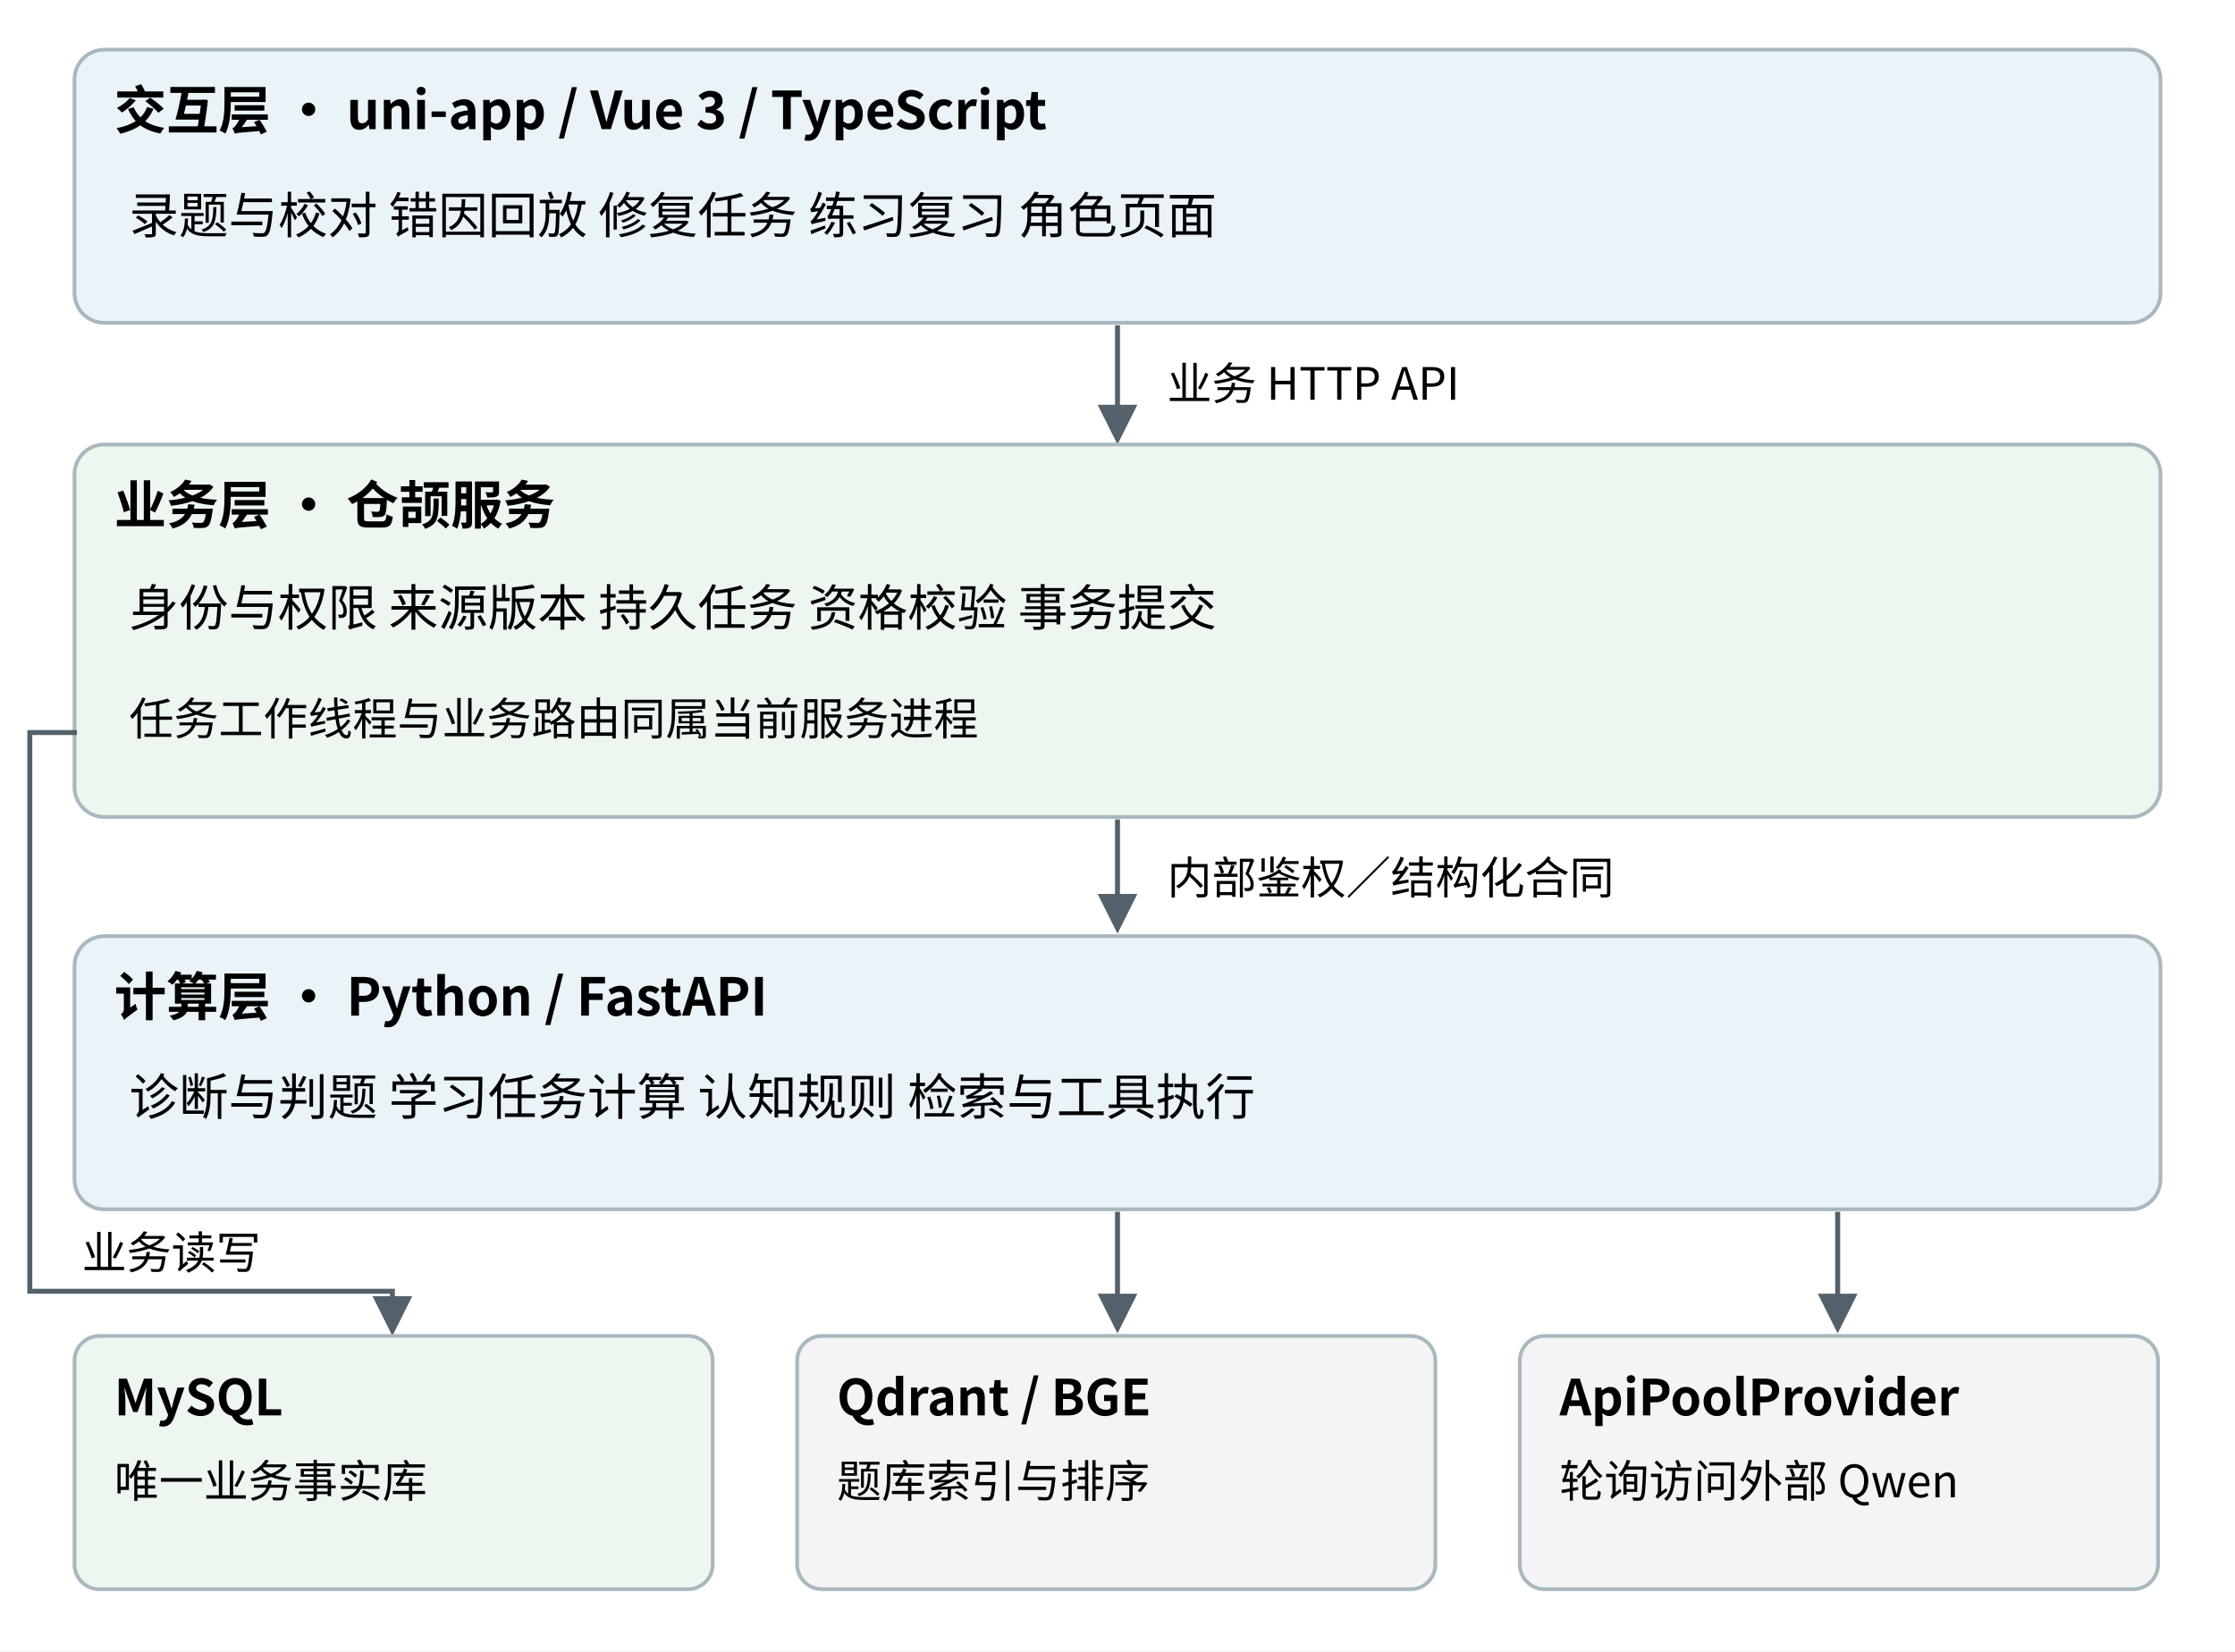
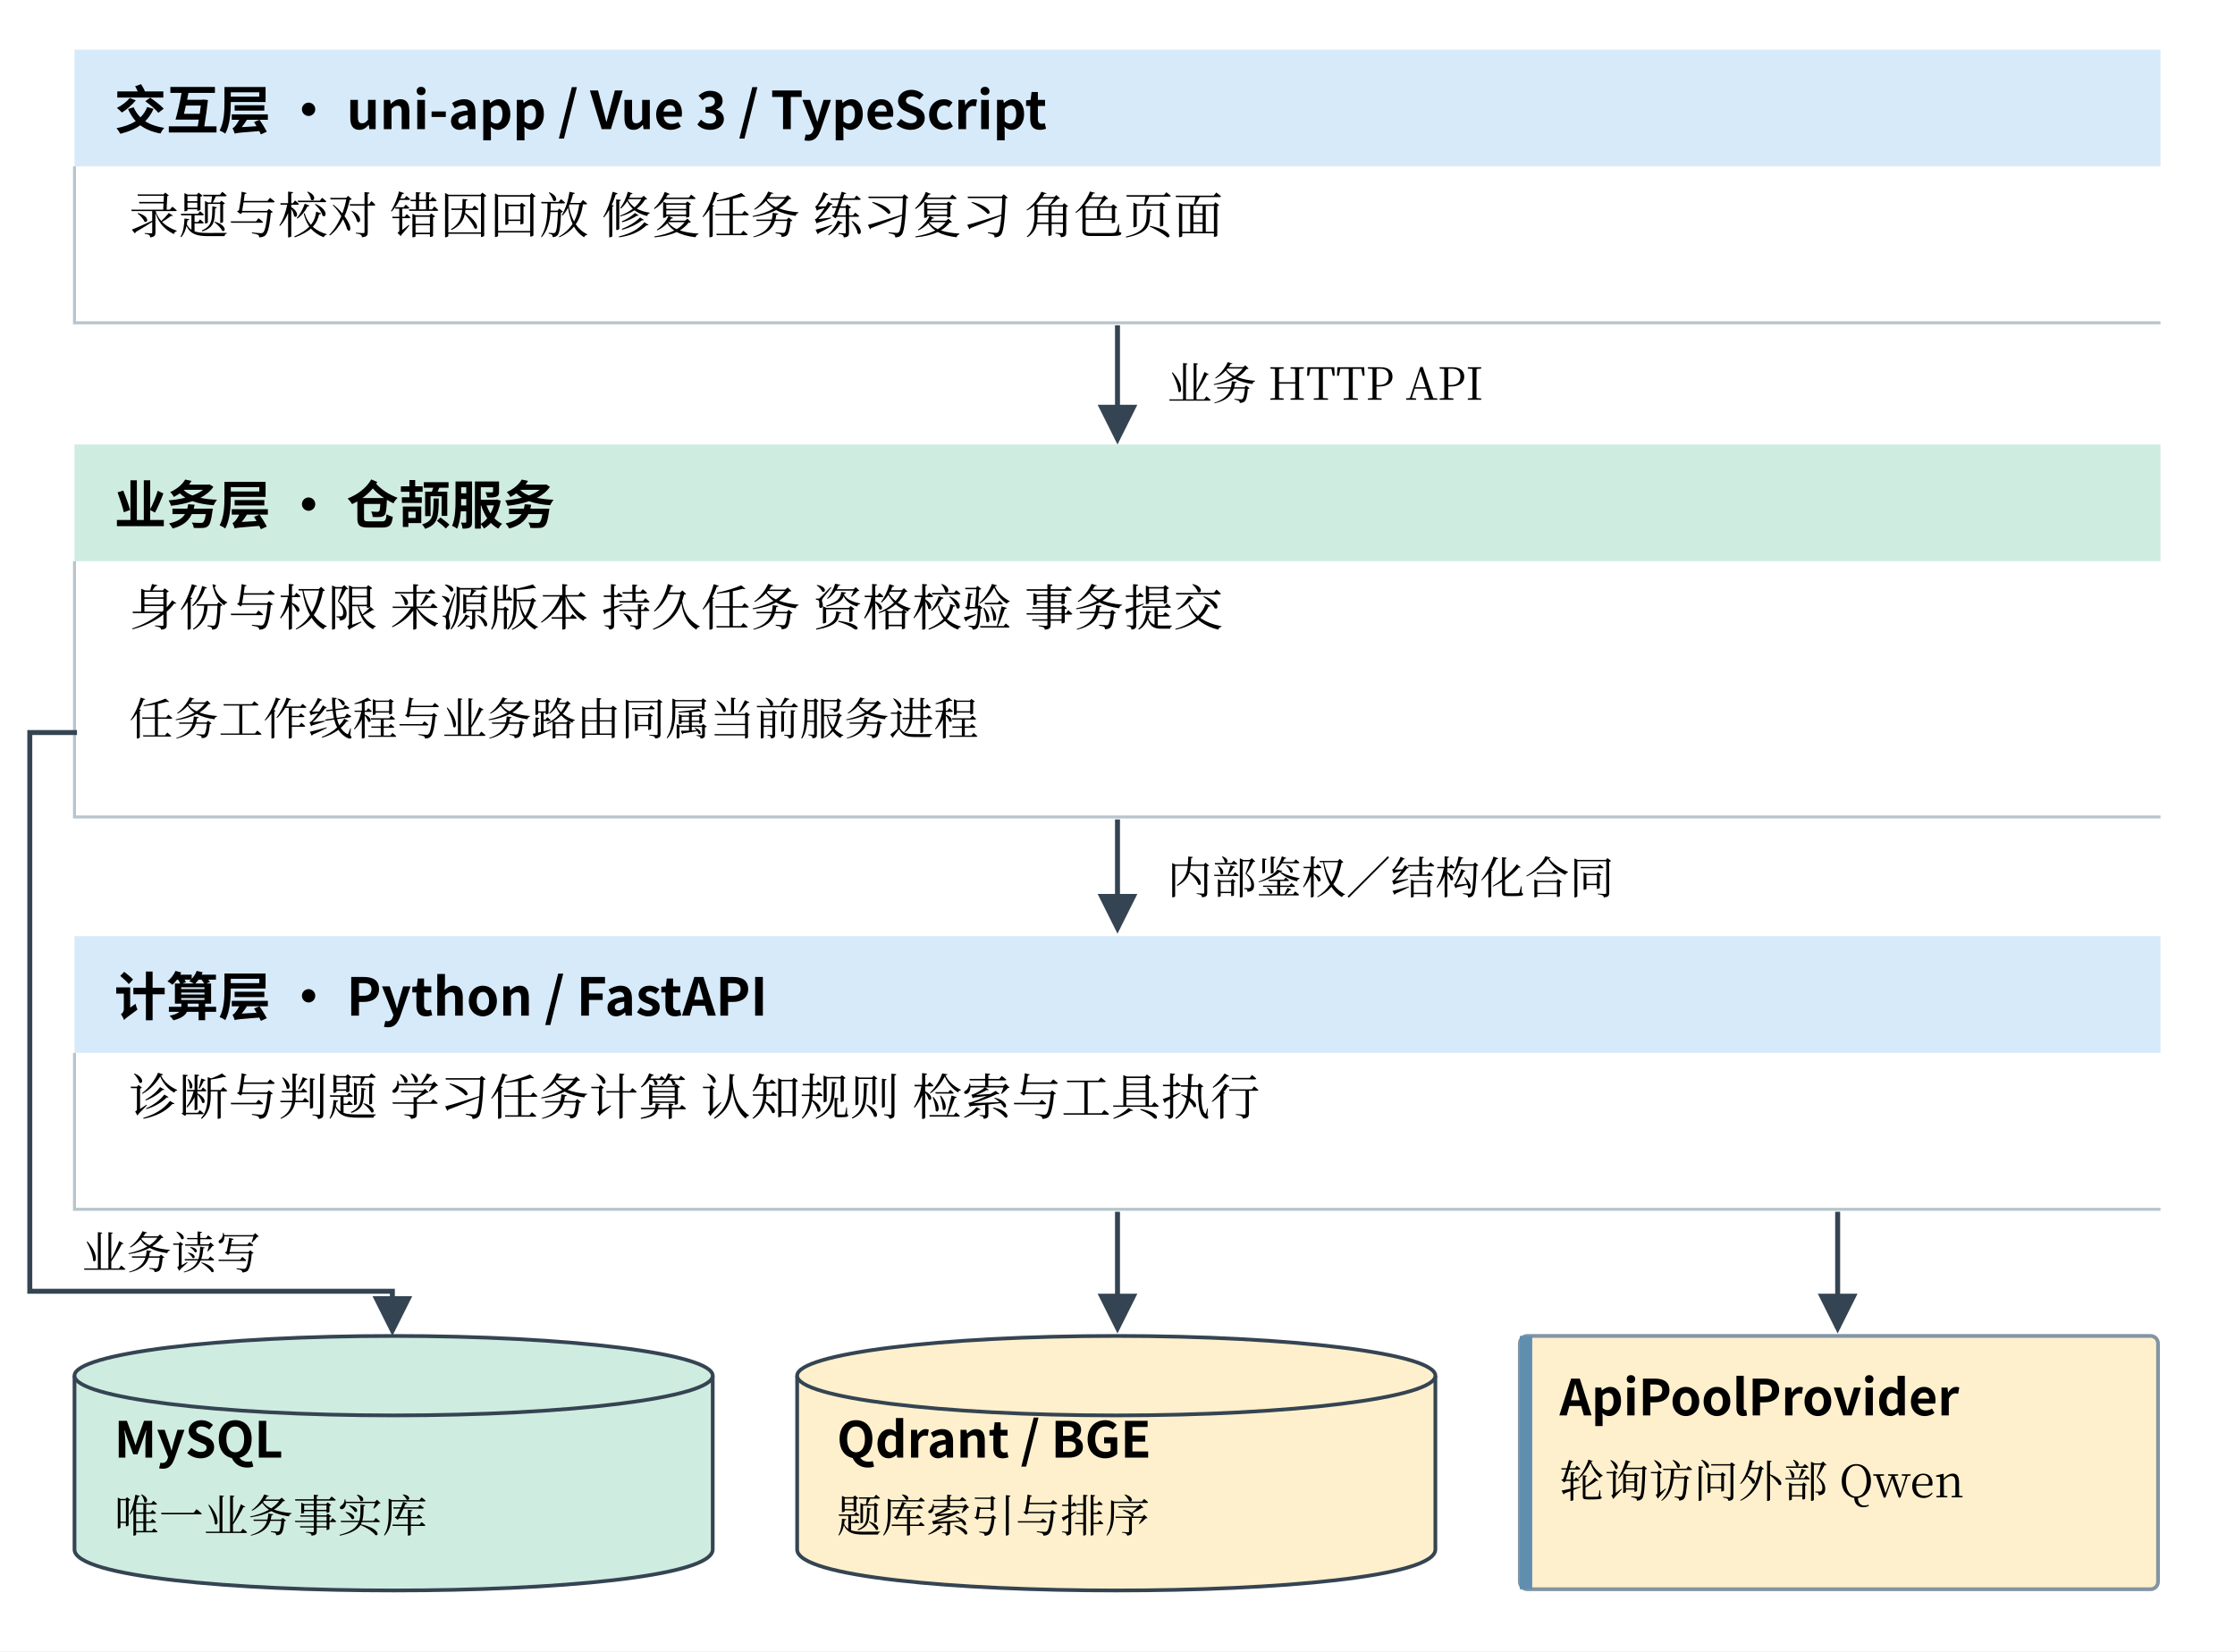
<svg xmlns="http://www.w3.org/2000/svg" width="900" height="665" viewBox="0 0 900 665">
  <defs>
    <marker id="arrow" markerWidth="8" markerHeight="8" refX="7" refY="4" orient="auto">
-       <path d="M0 0 L8 4 L0 8Z" fill="#55616a" />
+       <path d="M0 0 L8 4 L0 8Z" fill="#354452" />
    </marker>
  </defs>
  <rect width="900" height="665" fill="#ffffff" />
-   <rect x="30" y="20" width="840" height="110" rx="12" fill="#eaf3f8" stroke="#a9b8bf" stroke-width="1.5" />
-   <text x="46" y="52" fill="#000000" font-family="Noto Sans CJK SC, sans-serif" font-size="21" font-weight="700" text-anchor="start">
+   <rect x="30" y="20" width="840" height="110" rx="0" fill="#ffffff" stroke="none" stroke-width="1.5" />
+   <rect x="30" y="20" width="840" height="47" rx="0" fill="#d6eafa" stroke="none" stroke-width="1.5" />
+   <path d="M30 67 V130 H870" stroke="#b8c5cc" stroke-width="1.2" fill="none" />
+   <text x="46" y="52" fill="#000000" font-family="Noto Sans CJK SC" font-size="21" font-weight="700" text-anchor="start">
    <tspan x="46" dy="0">交互层 · uni-app / Vue 3 / TypeScript</tspan>
  </text>
-   <text x="52" y="94" fill="#000000" font-family="Noto Sans CJK SC, sans-serif" font-size="20" font-weight="400" text-anchor="start">
+   <text x="52" y="94" fill="#000000" font-family="Noto Serif CJK SC" font-size="20" font-weight="400" text-anchor="start">
    <tspan x="52" dy="0">录题与校对   错因回放   修复任务   练习复习   角色页面</tspan>
  </text>
-   <path d="M450,131 L450,177" fill="none" stroke="#55616a" stroke-width="2" marker-end="url(#arrow)" />
-   <text x="470" y="161" fill="#000000" font-family="Noto Sans CJK SC, sans-serif" font-size="18" font-weight="400" text-anchor="start">
+   <path d="M450,131 L450,177" fill="none" stroke="#354452" stroke-width="2" marker-end="url(#arrow)" />
+   <text x="470" y="161" fill="#000000" font-family="Noto Serif CJK SC" font-size="18" font-weight="400" text-anchor="start">
    <tspan x="470" dy="0">业务 HTTP API</tspan>
  </text>
-   <rect x="30" y="179" width="840" height="150" rx="12" fill="#edf6ef" stroke="#a9b8bf" stroke-width="1.5" />
-   <text x="46" y="211" fill="#000000" font-family="Noto Sans CJK SC, sans-serif" font-size="21" font-weight="700" text-anchor="start">
+   <rect x="30" y="179" width="840" height="150" rx="0" fill="#ffffff" stroke="none" stroke-width="1.5" />
+   <rect x="30" y="179" width="840" height="47" rx="0" fill="#cfece1" stroke="none" stroke-width="1.5" />
+   <path d="M30 226 V329 H870" stroke="#b8c5cc" stroke-width="1.2" fill="none" />
+   <text x="46" y="211" fill="#000000" font-family="Noto Sans CJK SC" font-size="21" font-weight="700" text-anchor="start">
    <tspan x="46" dy="0">业务层 · 仓颉服务</tspan>
  </text>
-   <text x="52" y="252" fill="#000000" font-family="Noto Sans CJK SC, sans-serif" font-size="20" font-weight="400" text-anchor="start">
+   <text x="52" y="252" fill="#000000" font-family="Noto Serif CJK SC" font-size="20" font-weight="400" text-anchor="start">
    <tspan x="52" dy="0">身份与权限    来源版本    持久任务    资格校验    事务提交</tspan>
  </text>
-   <text x="52" y="296" fill="#000000" font-family="Noto Sans CJK SC, sans-serif" font-size="18" font-weight="400" text-anchor="start">
+   <text x="52" y="296" fill="#000000" font-family="Noto Serif CJK SC" font-size="18" font-weight="400" text-anchor="start">
    <tspan x="52" dy="0">任务工作线程与业务路由同属当前服务进程</tspan>
  </text>
-   <path d="M450,330 L450,374" fill="none" stroke="#55616a" stroke-width="2" marker-end="url(#arrow)" />
-   <text x="470" y="360" fill="#000000" font-family="Noto Sans CJK SC, sans-serif" font-size="18" font-weight="400" text-anchor="start">
+   <path d="M450,330 L450,374" fill="none" stroke="#354452" stroke-width="2" marker-end="url(#arrow)" />
+   <text x="470" y="360" fill="#000000" font-family="Noto Serif CJK SC" font-size="18" font-weight="400" text-anchor="start">
    <tspan x="470" dy="0">内部鉴权／结构化合同</tspan>
  </text>
-   <rect x="30" y="377" width="840" height="110" rx="12" fill="#eaf3f8" stroke="#a9b8bf" stroke-width="1.5" />
-   <text x="46" y="409" fill="#000000" font-family="Noto Sans CJK SC, sans-serif" font-size="21" font-weight="700" text-anchor="start">
+   <rect x="30" y="377" width="840" height="110" rx="0" fill="#ffffff" stroke="none" stroke-width="1.5" />
+   <rect x="30" y="377" width="840" height="47" rx="0" fill="#d6eafa" stroke="none" stroke-width="1.5" />
+   <path d="M30 424 V487 H870" stroke="#b8c5cc" stroke-width="1.2" fill="none" />
+   <text x="46" y="409" fill="#000000" font-family="Noto Sans CJK SC" font-size="21" font-weight="700" text-anchor="start">
    <tspan x="46" dy="0">计算层 · Python / FastAPI</tspan>
  </text>
-   <text x="52" y="449" fill="#000000" font-family="Noto Sans CJK SC, sans-serif" font-size="20" font-weight="400" text-anchor="start">
+   <text x="52" y="449" fill="#000000" font-family="Noto Serif CJK SC" font-size="20" font-weight="400" text-anchor="start">
    <tspan x="52" dy="0">诊断与判题    学习任务计算    认知规则    检索与工具执行</tspan>
  </text>
-   <path d="M31 295 L12 295 L12 520 L158 520 L158 536" fill="none" stroke="#55616a" stroke-width="2" marker-end="url(#arrow)" />
-   <text x="33" y="511" fill="#000000" font-family="Noto Sans CJK SC, sans-serif" font-size="18" font-weight="400" text-anchor="start">
+   <path d="M31 295 L12 295 L12 520 L158 520 L158 536" fill="none" stroke="#354452" stroke-width="2" marker-end="url(#arrow)" />
+   <text x="33" y="511" fill="#000000" font-family="Noto Serif CJK SC" font-size="18" font-weight="400" text-anchor="start">
    <tspan x="33" dy="0">业务读写</tspan>
  </text>
-   <rect x="30" y="538" width="257" height="102" rx="10" fill="#edf6ef" stroke="#a9b8bf" stroke-width="1.5" />
-   <text x="46" y="570" fill="#000000" font-family="Noto Sans CJK SC, sans-serif" font-size="20" font-weight="700" text-anchor="start">
+   <path d="M30 554 V624 C30 646 287 646 287 624 V554" fill="#cfece1" stroke="#354452" stroke-width="1.5" />
+   <ellipse cx="158.5" cy="554" rx="128.5" ry="16" fill="#cfece1" stroke="#354452" stroke-width="1.5" />
+   <text x="46" y="587" fill="#000000" font-family="Noto Sans CJK SC" font-size="20" font-weight="700" text-anchor="start">
    <tspan x="46" dy="0">MySQL</tspan>
  </text>
-   <text x="46" y="603" fill="#000000" font-family="Noto Sans CJK SC, sans-serif" font-size="18" font-weight="400" text-anchor="start">
+   <text x="46" y="617" fill="#000000" font-family="Noto Serif CJK SC" font-size="18" font-weight="400" text-anchor="start">
    <tspan x="46" dy="0">唯一业务事实库</tspan>
  </text>
-   <path d="M450,488 L450,535" fill="none" stroke="#55616a" stroke-width="2" marker-end="url(#arrow)" />
-   <rect x="321" y="538" width="257" height="102" rx="10" fill="#f3f4f3" stroke="#a9b8bf" stroke-width="1.5" />
-   <text x="337" y="570" fill="#000000" font-family="Noto Sans CJK SC, sans-serif" font-size="20" font-weight="700" text-anchor="start">
+   <path d="M450,488 L450,535" fill="none" stroke="#354452" stroke-width="2" marker-end="url(#arrow)" />
+   <path d="M321 554 V624 C321 646 578 646 578 624 V554" fill="#fff0cd" stroke="#354452" stroke-width="1.5" />
+   <ellipse cx="449.5" cy="554" rx="128.5" ry="16" fill="#fff0cd" stroke="#354452" stroke-width="1.5" />
+   <text x="337" y="587" fill="#000000" font-family="Noto Sans CJK SC" font-size="20" font-weight="700" text-anchor="start">
    <tspan x="337" dy="0">Qdrant / BGE</tspan>
  </text>
-   <text x="337" y="603" fill="#000000" font-family="Noto Sans CJK SC, sans-serif" font-size="18" font-weight="400" text-anchor="start">
+   <text x="337" y="617" fill="#000000" font-family="Noto Serif CJK SC" font-size="18" font-weight="400" text-anchor="start">
    <tspan x="337" dy="0">题库索引与排序</tspan>
  </text>
-   <path d="M740,488 L740,535" fill="none" stroke="#55616a" stroke-width="2" marker-end="url(#arrow)" />
-   <rect x="612" y="538" width="257" height="102" rx="10" fill="#f3f4f3" stroke="#a9b8bf" stroke-width="1.5" />
-   <text x="628" y="570" fill="#000000" font-family="Noto Sans CJK SC, sans-serif" font-size="20" font-weight="700" text-anchor="start">
+   <path d="M740,488 L740,535" fill="none" stroke="#354452" stroke-width="2" marker-end="url(#arrow)" />
+   <rect x="612" y="538" width="257" height="102" rx="3" fill="#fff0cd" stroke="#8295a3" stroke-width="1.5" />
+   <rect x="612" y="538" width="5" height="102" fill="#608eaf" />
+   <text x="628" y="570" fill="#000000" font-family="Noto Sans CJK SC" font-size="20" font-weight="700" text-anchor="start">
    <tspan x="628" dy="0">ApiPoolProvider</tspan>
  </text>
-   <text x="628" y="603" fill="#000000" font-family="Noto Sans CJK SC, sans-serif" font-size="18" font-weight="400" text-anchor="start">
+   <text x="628" y="603" fill="#000000" font-family="Noto Serif CJK SC" font-size="18" font-weight="400" text-anchor="start">
    <tspan x="628" dy="0">轮询访问外部 Qwen</tspan>
  </text>
</svg>
